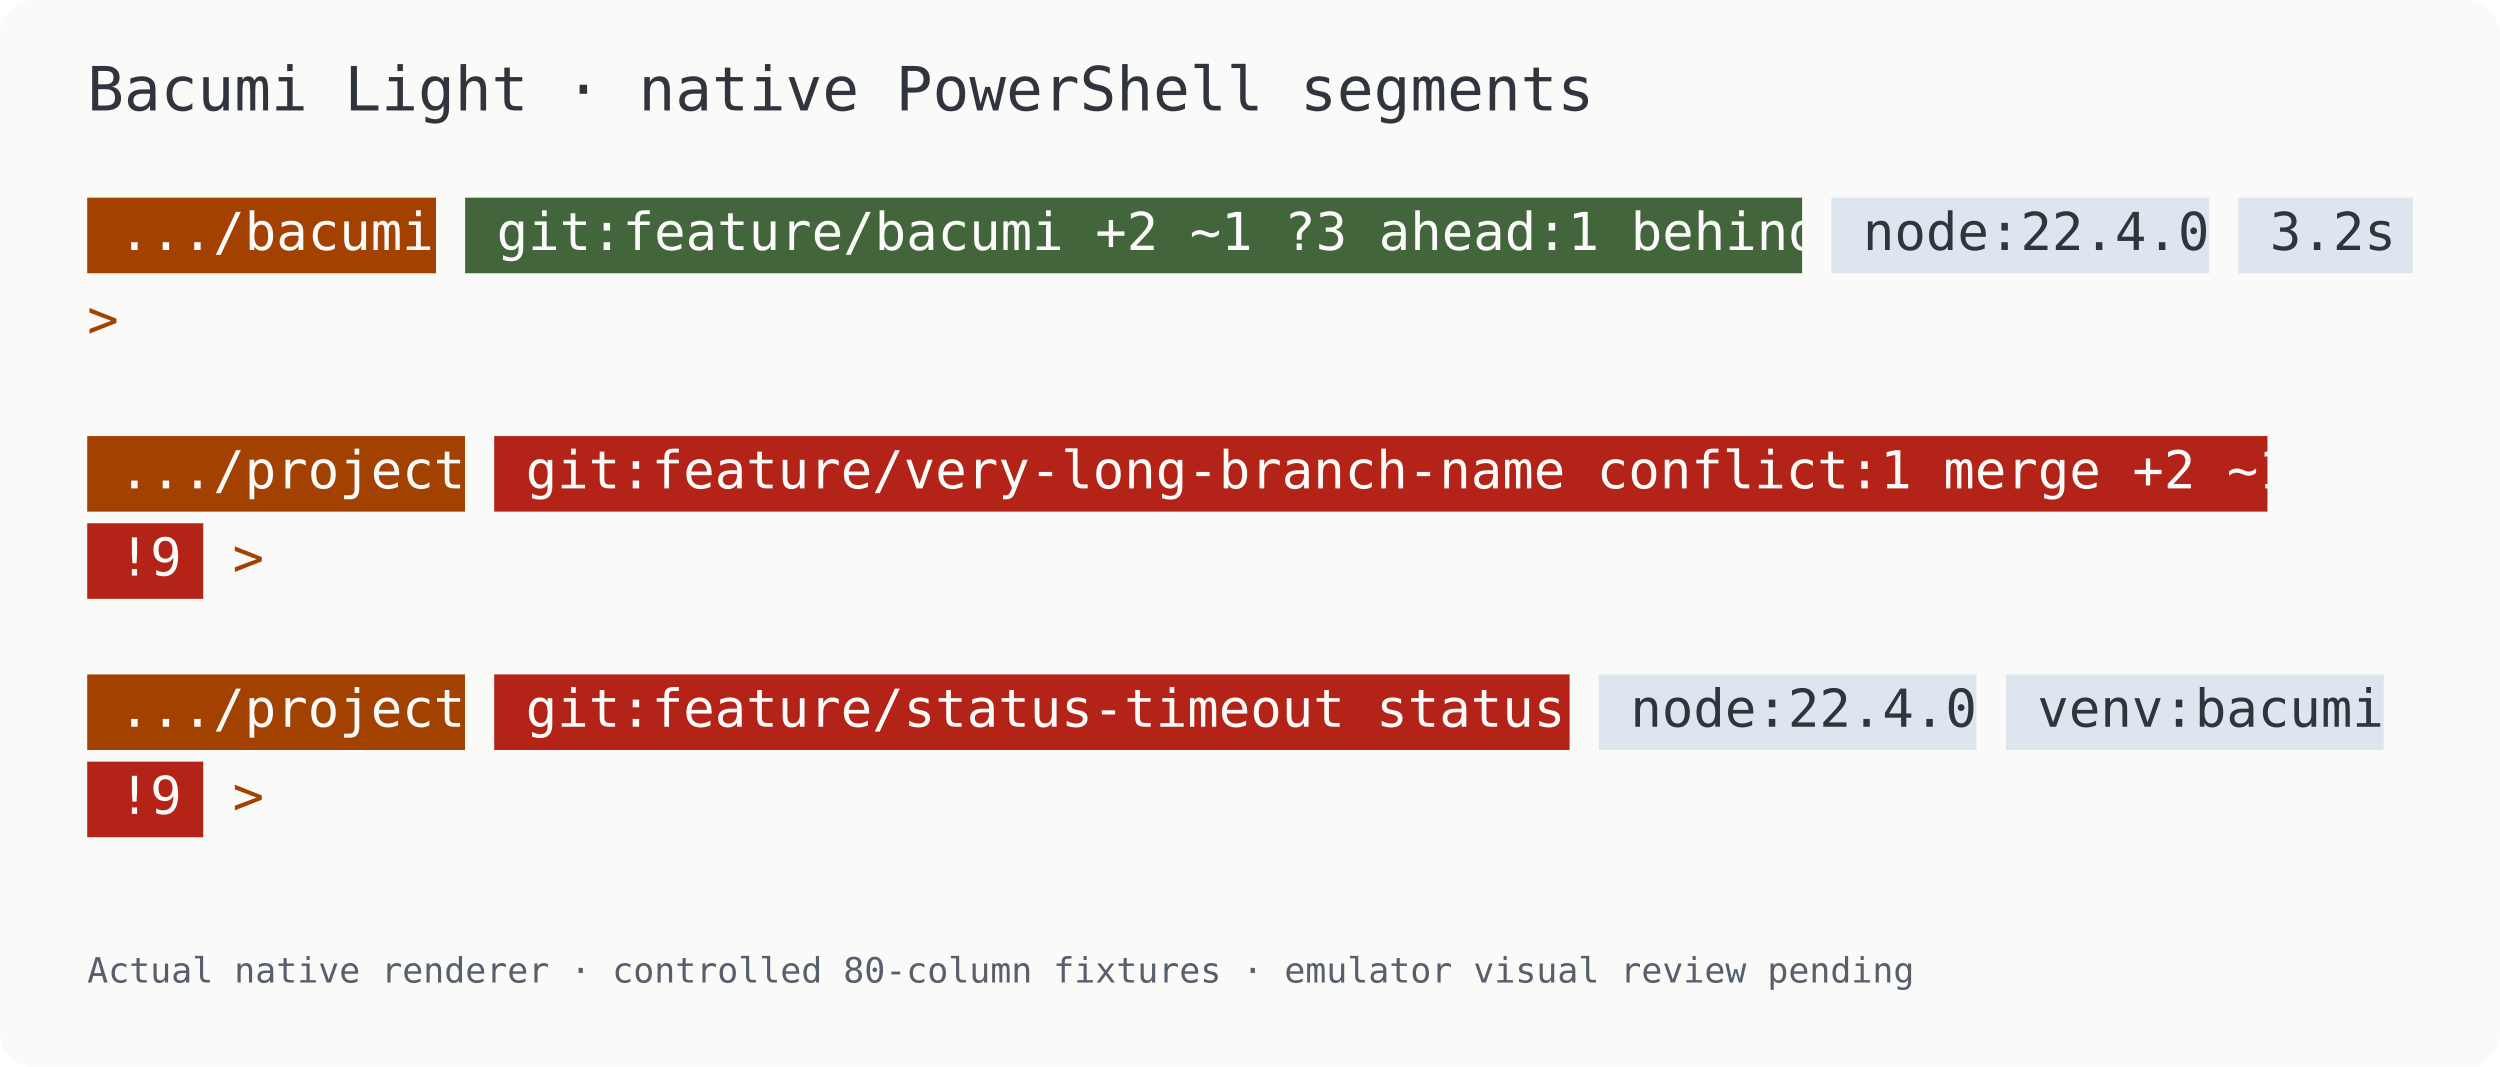
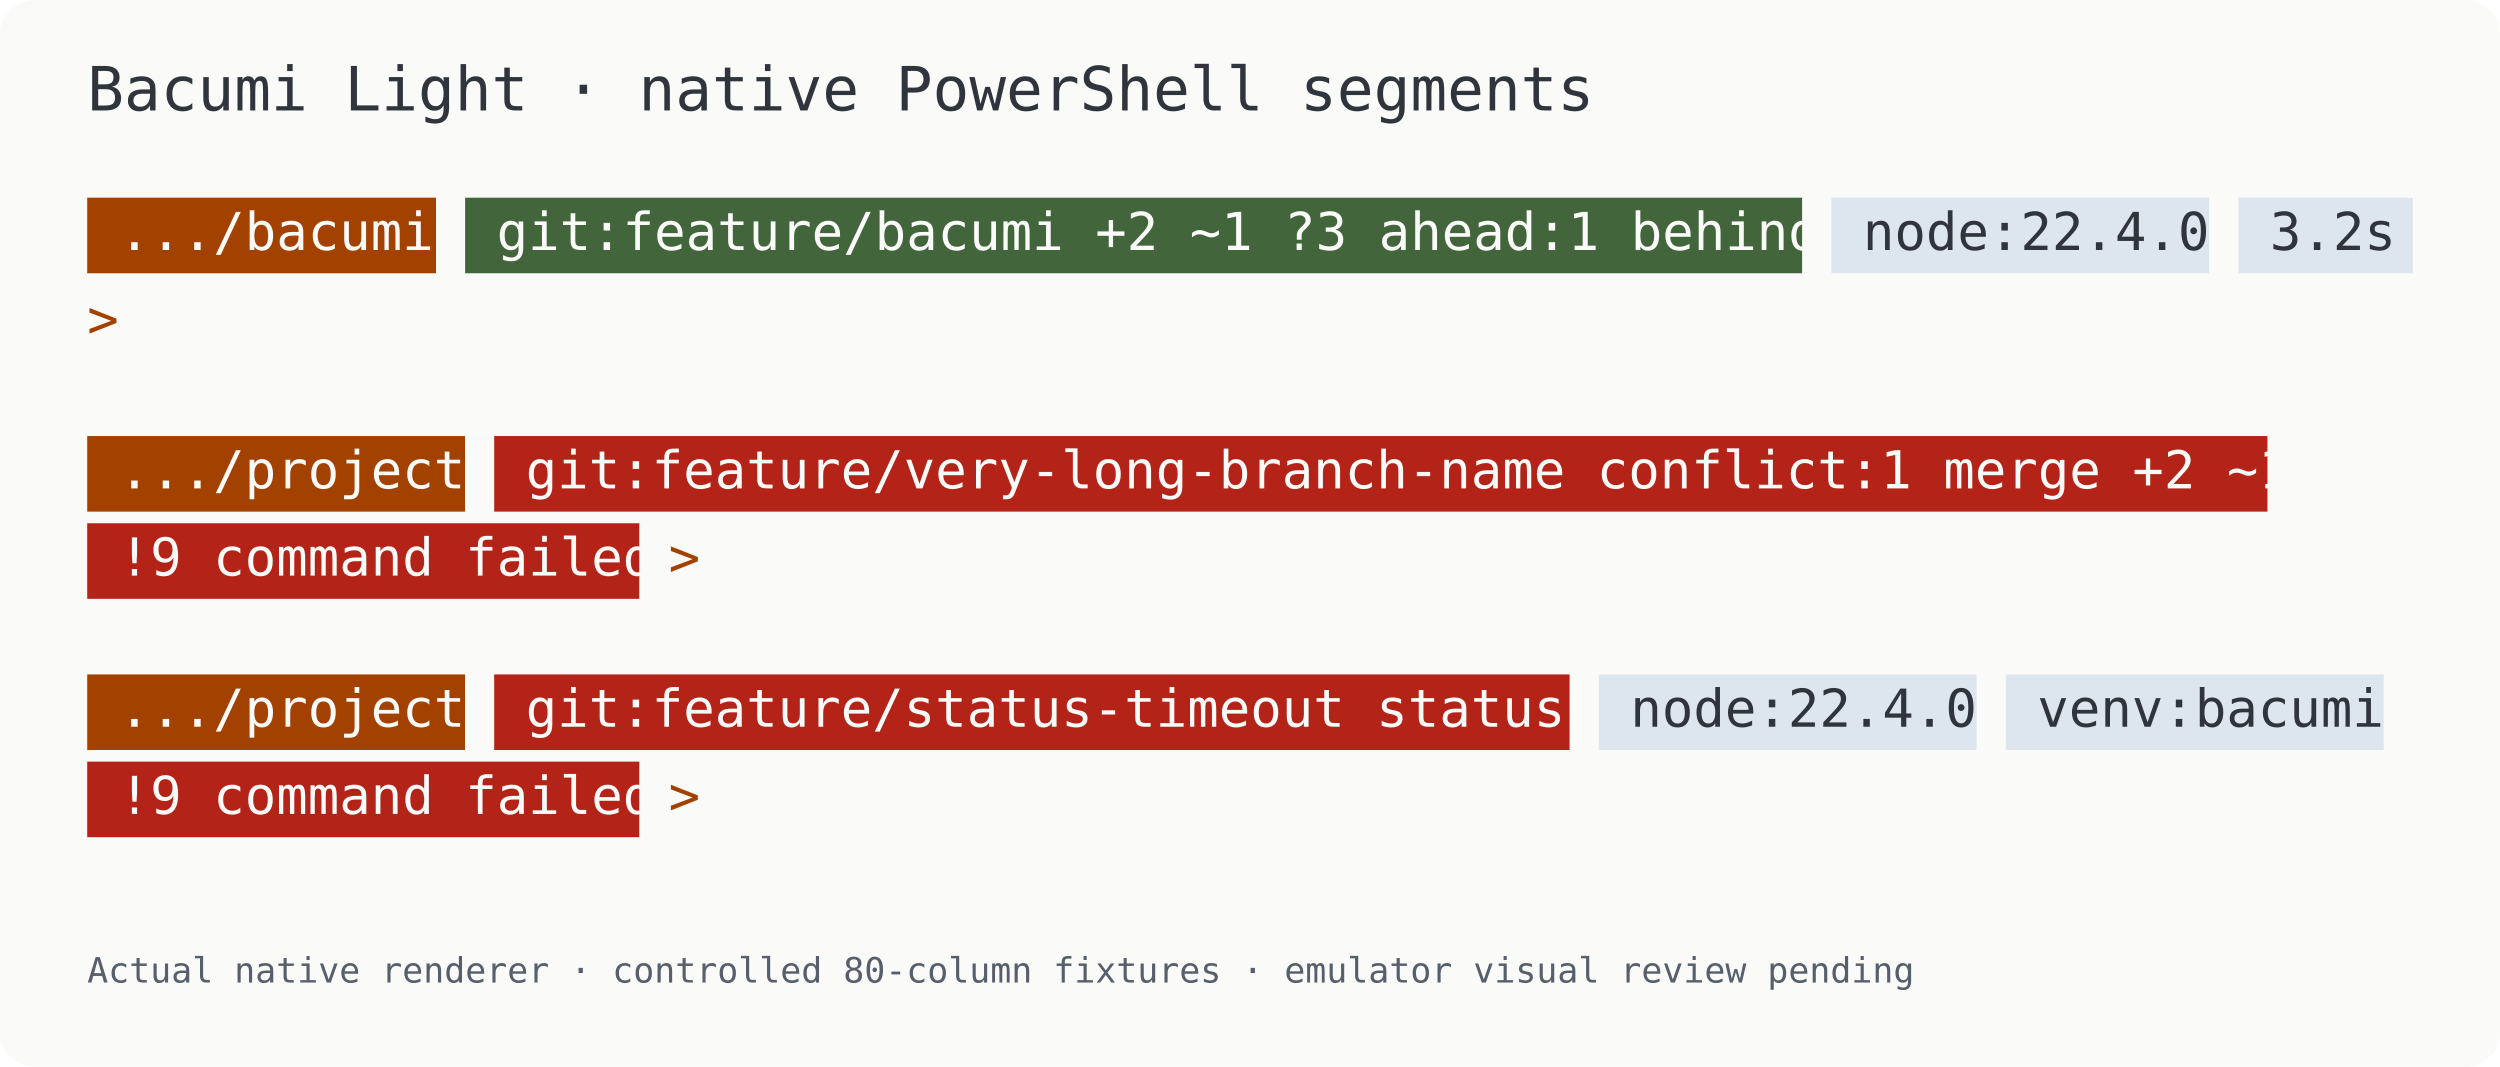
<svg xmlns="http://www.w3.org/2000/svg" width="860" height="367" viewBox="0 0 860 367" role="img" aria-label="Bacumi Light · native PowerShell segments">
  <rect width="860" height="367" rx="12" fill="#FAFAF8" />
  <g font-family="monospace" font-size="18">
    <text x="30" y="38" fill="#30343C" font-size="21">Bacumi Light · native PowerShell segments</text>
    <rect x="30" y="68" width="120" height="26" fill="#A34100" />
    <text x="30" y="86" fill="#FAFAF8" xml:space="preserve" textLength="120" lengthAdjust="spacingAndGlyphs"> .../bacumi </text>
    <rect x="150" y="68" width="10" height="26" fill="#FAFAF8" />
    <text x="150" y="86" fill="#30343C" xml:space="preserve" textLength="10" lengthAdjust="spacingAndGlyphs"> </text>
    <rect x="160" y="68" width="460" height="26" fill="#42653C" />
    <text x="160" y="86" fill="#FAFAF8" xml:space="preserve" textLength="460" lengthAdjust="spacingAndGlyphs"> git:feature/bacumi +2 ~1 ?3 ahead:1 behind:2 </text>
    <rect x="620" y="68" width="10" height="26" fill="#FAFAF8" />
    <text x="620" y="86" fill="#30343C" xml:space="preserve" textLength="10" lengthAdjust="spacingAndGlyphs"> </text>
    <rect x="630" y="68" width="130" height="26" fill="#DDE5EE" />
    <text x="630" y="86" fill="#30343C" xml:space="preserve" textLength="130" lengthAdjust="spacingAndGlyphs"> node:22.4.0 </text>
    <rect x="760" y="68" width="10" height="26" fill="#FAFAF8" />
    <text x="760" y="86" fill="#30343C" xml:space="preserve" textLength="10" lengthAdjust="spacingAndGlyphs"> </text>
    <rect x="770" y="68" width="60" height="26" fill="#DDE5EE" />
    <text x="770" y="86" fill="#30343C" xml:space="preserve" textLength="60" lengthAdjust="spacingAndGlyphs"> 3.2s </text>
    <rect x="30" y="98" width="20" height="26" fill="#FAFAF8" />
    <text x="30" y="116" fill="#A34100" xml:space="preserve" textLength="20" lengthAdjust="spacingAndGlyphs">&gt; </text>
    <rect x="30" y="150" width="130" height="26" fill="#A34100" />
    <text x="30" y="168" fill="#FAFAF8" xml:space="preserve" textLength="130" lengthAdjust="spacingAndGlyphs"> .../project </text>
    <rect x="160" y="150" width="10" height="26" fill="#FAFAF8" />
    <text x="160" y="168" fill="#30343C" xml:space="preserve" textLength="10" lengthAdjust="spacingAndGlyphs"> </text>
    <rect x="170" y="150" width="610" height="26" fill="#B42318" />
    <text x="170" y="168" fill="#FAFAF8" xml:space="preserve" textLength="610" lengthAdjust="spacingAndGlyphs"> git:feature/very-long-branch-name conflict:1 merge +2 ~1 ?3 </text>
-     <rect x="30" y="180" width="40" height="26" fill="#B42318" />
-     <text x="30" y="198" fill="#FAFAF8" xml:space="preserve" textLength="40" lengthAdjust="spacingAndGlyphs"> !9 </text>
-     <rect x="70" y="180" width="10" height="26" fill="#FAFAF8" />
-     <text x="70" y="198" fill="#30343C" xml:space="preserve" textLength="10" lengthAdjust="spacingAndGlyphs"> </text>
-     <rect x="80" y="180" width="20" height="26" fill="#FAFAF8" />
-     <text x="80" y="198" fill="#A34100" xml:space="preserve" textLength="20" lengthAdjust="spacingAndGlyphs">&gt; </text>
+     <rect x="30" y="180" width="190" height="26" fill="#B42318" />
+     <text x="30" y="198" fill="#FAFAF8" xml:space="preserve" textLength="190" lengthAdjust="spacingAndGlyphs"> !9 command failed </text>
+     <rect x="220" y="180" width="10" height="26" fill="#FAFAF8" />
+     <text x="220" y="198" fill="#30343C" xml:space="preserve" textLength="10" lengthAdjust="spacingAndGlyphs"> </text>
+     <rect x="230" y="180" width="20" height="26" fill="#FAFAF8" />
+     <text x="230" y="198" fill="#A34100" xml:space="preserve" textLength="20" lengthAdjust="spacingAndGlyphs">&gt; </text>
    <rect x="30" y="232" width="130" height="26" fill="#A34100" />
    <text x="30" y="250" fill="#FAFAF8" xml:space="preserve" textLength="130" lengthAdjust="spacingAndGlyphs"> .../project </text>
    <rect x="160" y="232" width="10" height="26" fill="#FAFAF8" />
    <text x="160" y="250" fill="#30343C" xml:space="preserve" textLength="10" lengthAdjust="spacingAndGlyphs"> </text>
    <rect x="170" y="232" width="370" height="26" fill="#B42318" />
    <text x="170" y="250" fill="#FAFAF8" xml:space="preserve" textLength="370" lengthAdjust="spacingAndGlyphs"> git:feature/status-timeout status:? </text>
    <rect x="540" y="232" width="10" height="26" fill="#FAFAF8" />
    <text x="540" y="250" fill="#30343C" xml:space="preserve" textLength="10" lengthAdjust="spacingAndGlyphs"> </text>
    <rect x="550" y="232" width="130" height="26" fill="#DDE5EE" />
    <text x="550" y="250" fill="#30343C" xml:space="preserve" textLength="130" lengthAdjust="spacingAndGlyphs"> node:22.4.0 </text>
    <rect x="680" y="232" width="10" height="26" fill="#FAFAF8" />
    <text x="680" y="250" fill="#30343C" xml:space="preserve" textLength="10" lengthAdjust="spacingAndGlyphs"> </text>
    <rect x="690" y="232" width="130" height="26" fill="#DDE5EE" />
    <text x="690" y="250" fill="#30343C" xml:space="preserve" textLength="130" lengthAdjust="spacingAndGlyphs"> venv:bacumi </text>
-     <rect x="30" y="262" width="40" height="26" fill="#B42318" />
-     <text x="30" y="280" fill="#FAFAF8" xml:space="preserve" textLength="40" lengthAdjust="spacingAndGlyphs"> !9 </text>
-     <rect x="70" y="262" width="10" height="26" fill="#FAFAF8" />
-     <text x="70" y="280" fill="#30343C" xml:space="preserve" textLength="10" lengthAdjust="spacingAndGlyphs"> </text>
-     <rect x="80" y="262" width="20" height="26" fill="#FAFAF8" />
-     <text x="80" y="280" fill="#A34100" xml:space="preserve" textLength="20" lengthAdjust="spacingAndGlyphs">&gt; </text>
+     <rect x="30" y="262" width="190" height="26" fill="#B42318" />
+     <text x="30" y="280" fill="#FAFAF8" xml:space="preserve" textLength="190" lengthAdjust="spacingAndGlyphs"> !9 command failed </text>
+     <rect x="220" y="262" width="10" height="26" fill="#FAFAF8" />
+     <text x="220" y="280" fill="#30343C" xml:space="preserve" textLength="10" lengthAdjust="spacingAndGlyphs"> </text>
+     <rect x="230" y="262" width="20" height="26" fill="#FAFAF8" />
+     <text x="230" y="280" fill="#A34100" xml:space="preserve" textLength="20" lengthAdjust="spacingAndGlyphs">&gt; </text>
    <text x="30" y="338" fill="#565F6B" font-size="12">Actual native renderer · controlled 80-column fixtures · emulator visual review pending</text>
  </g>
</svg>
